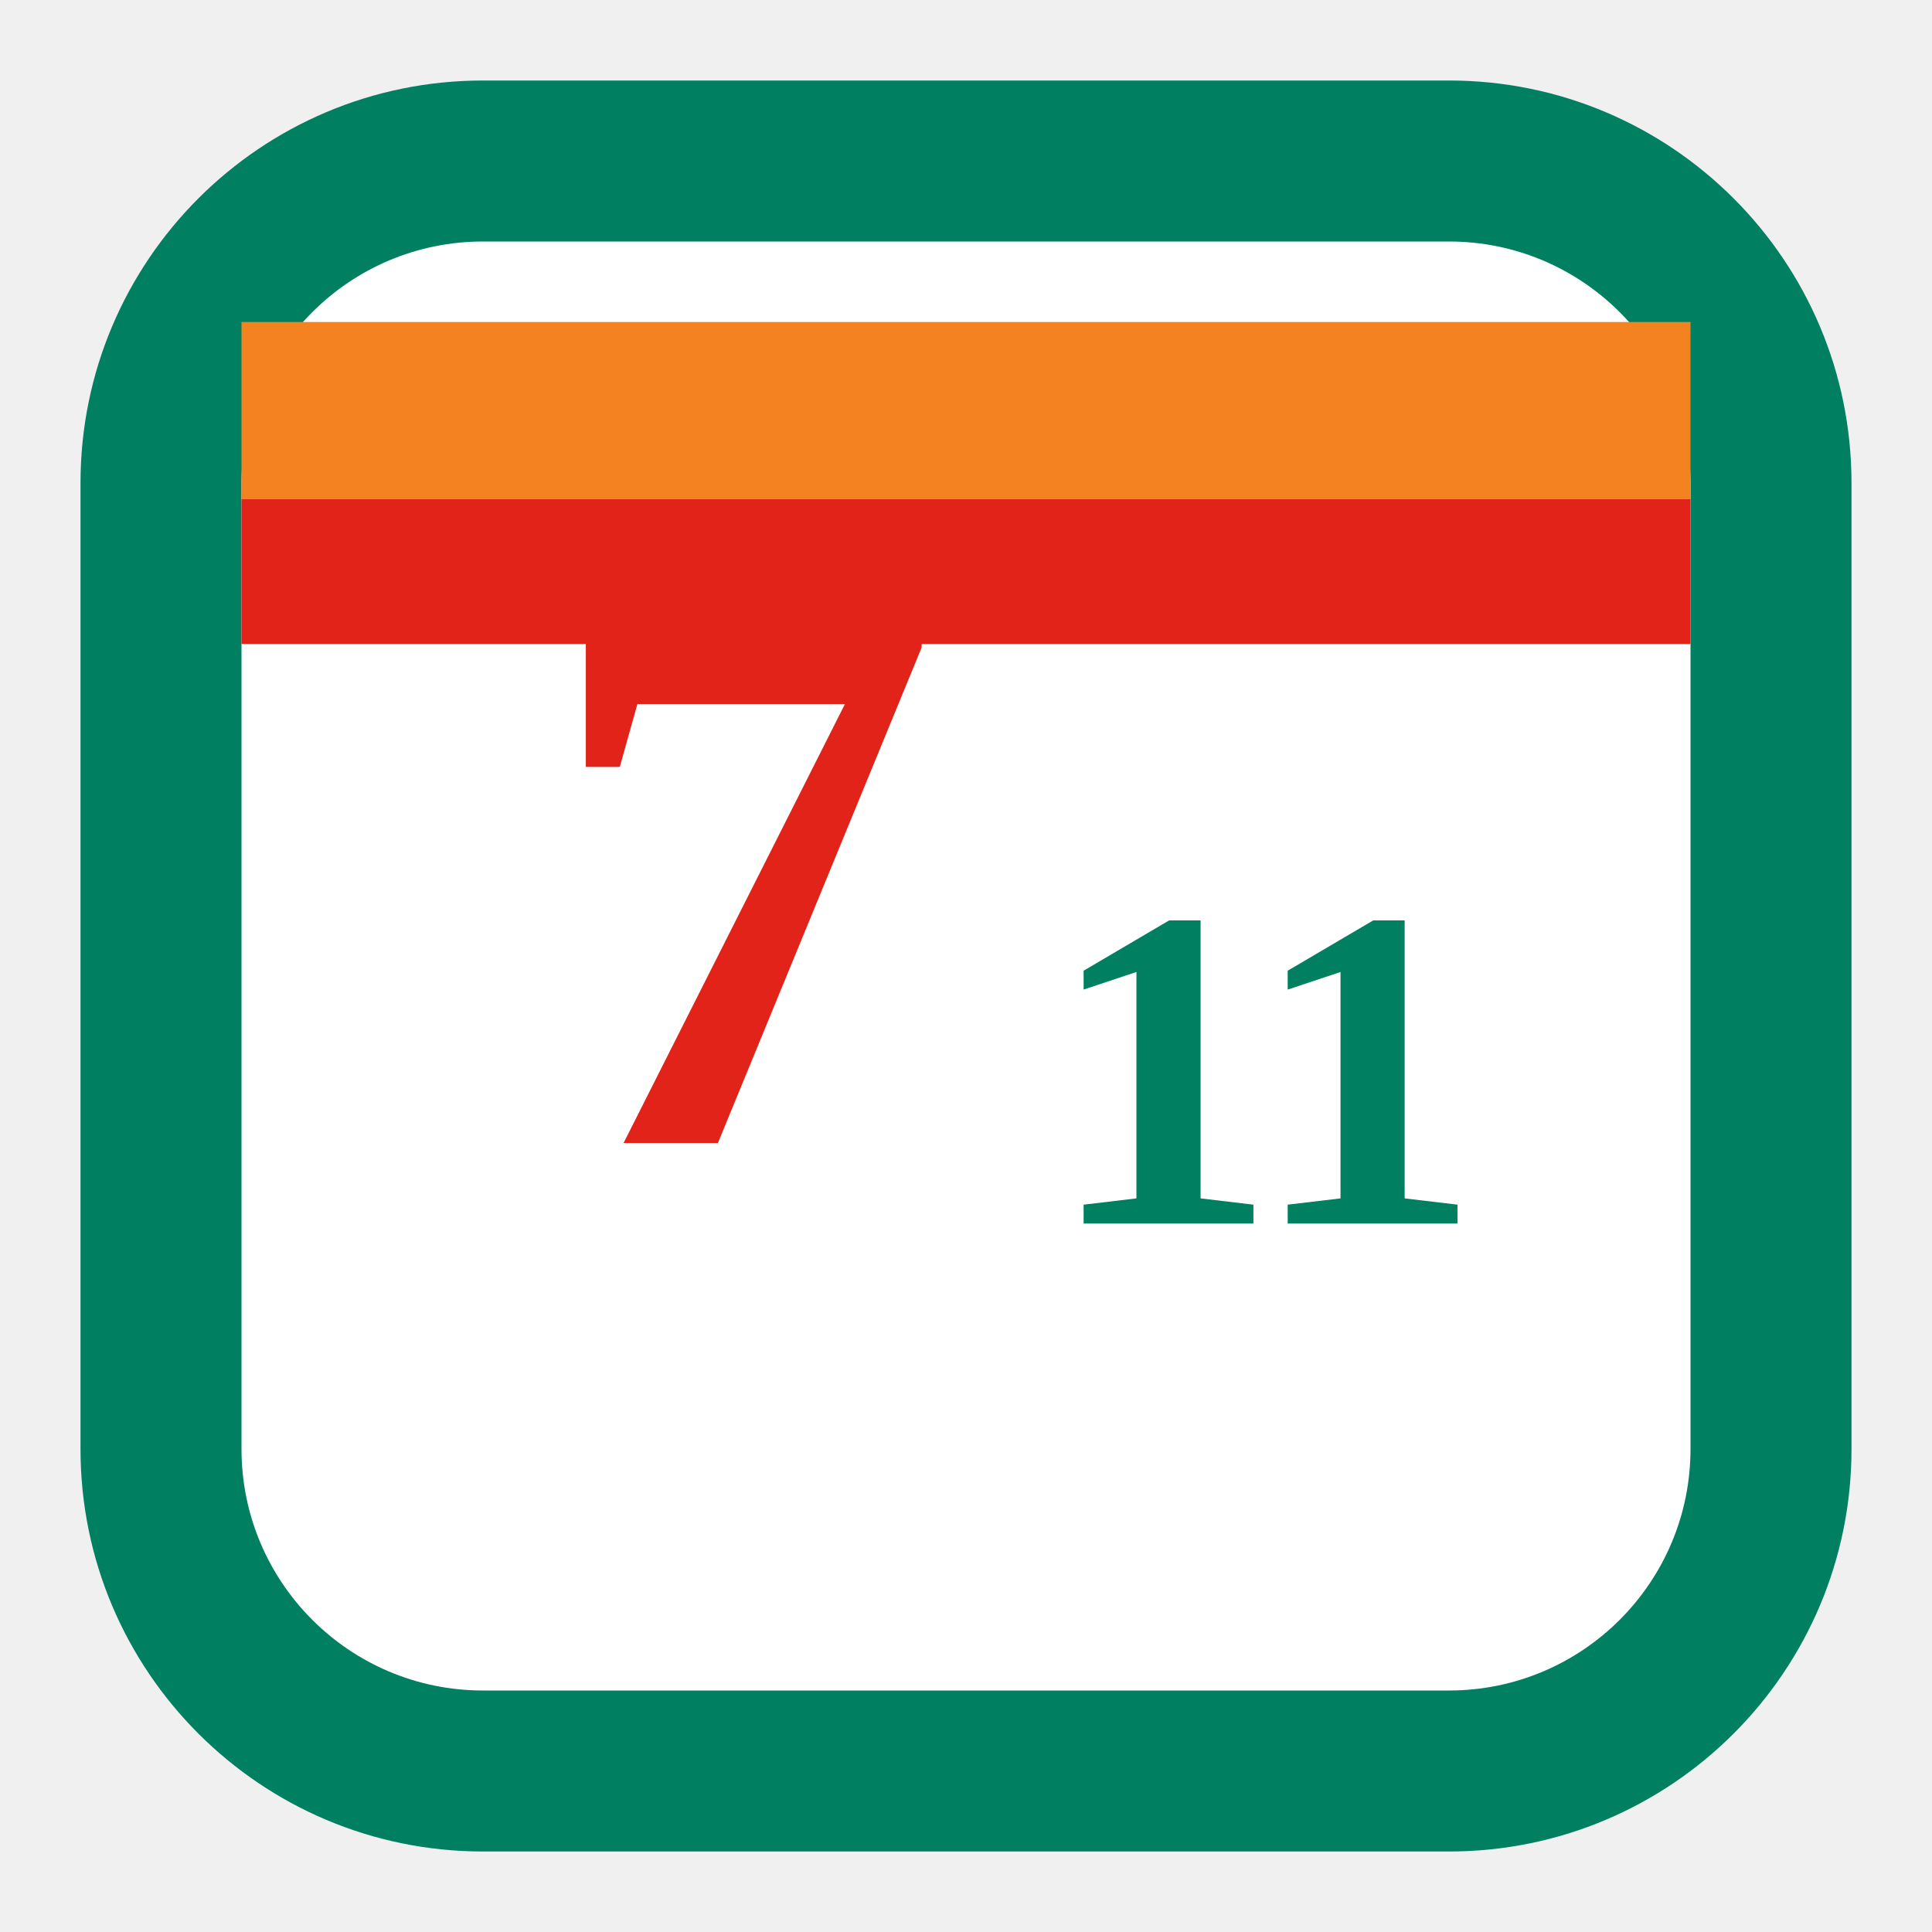
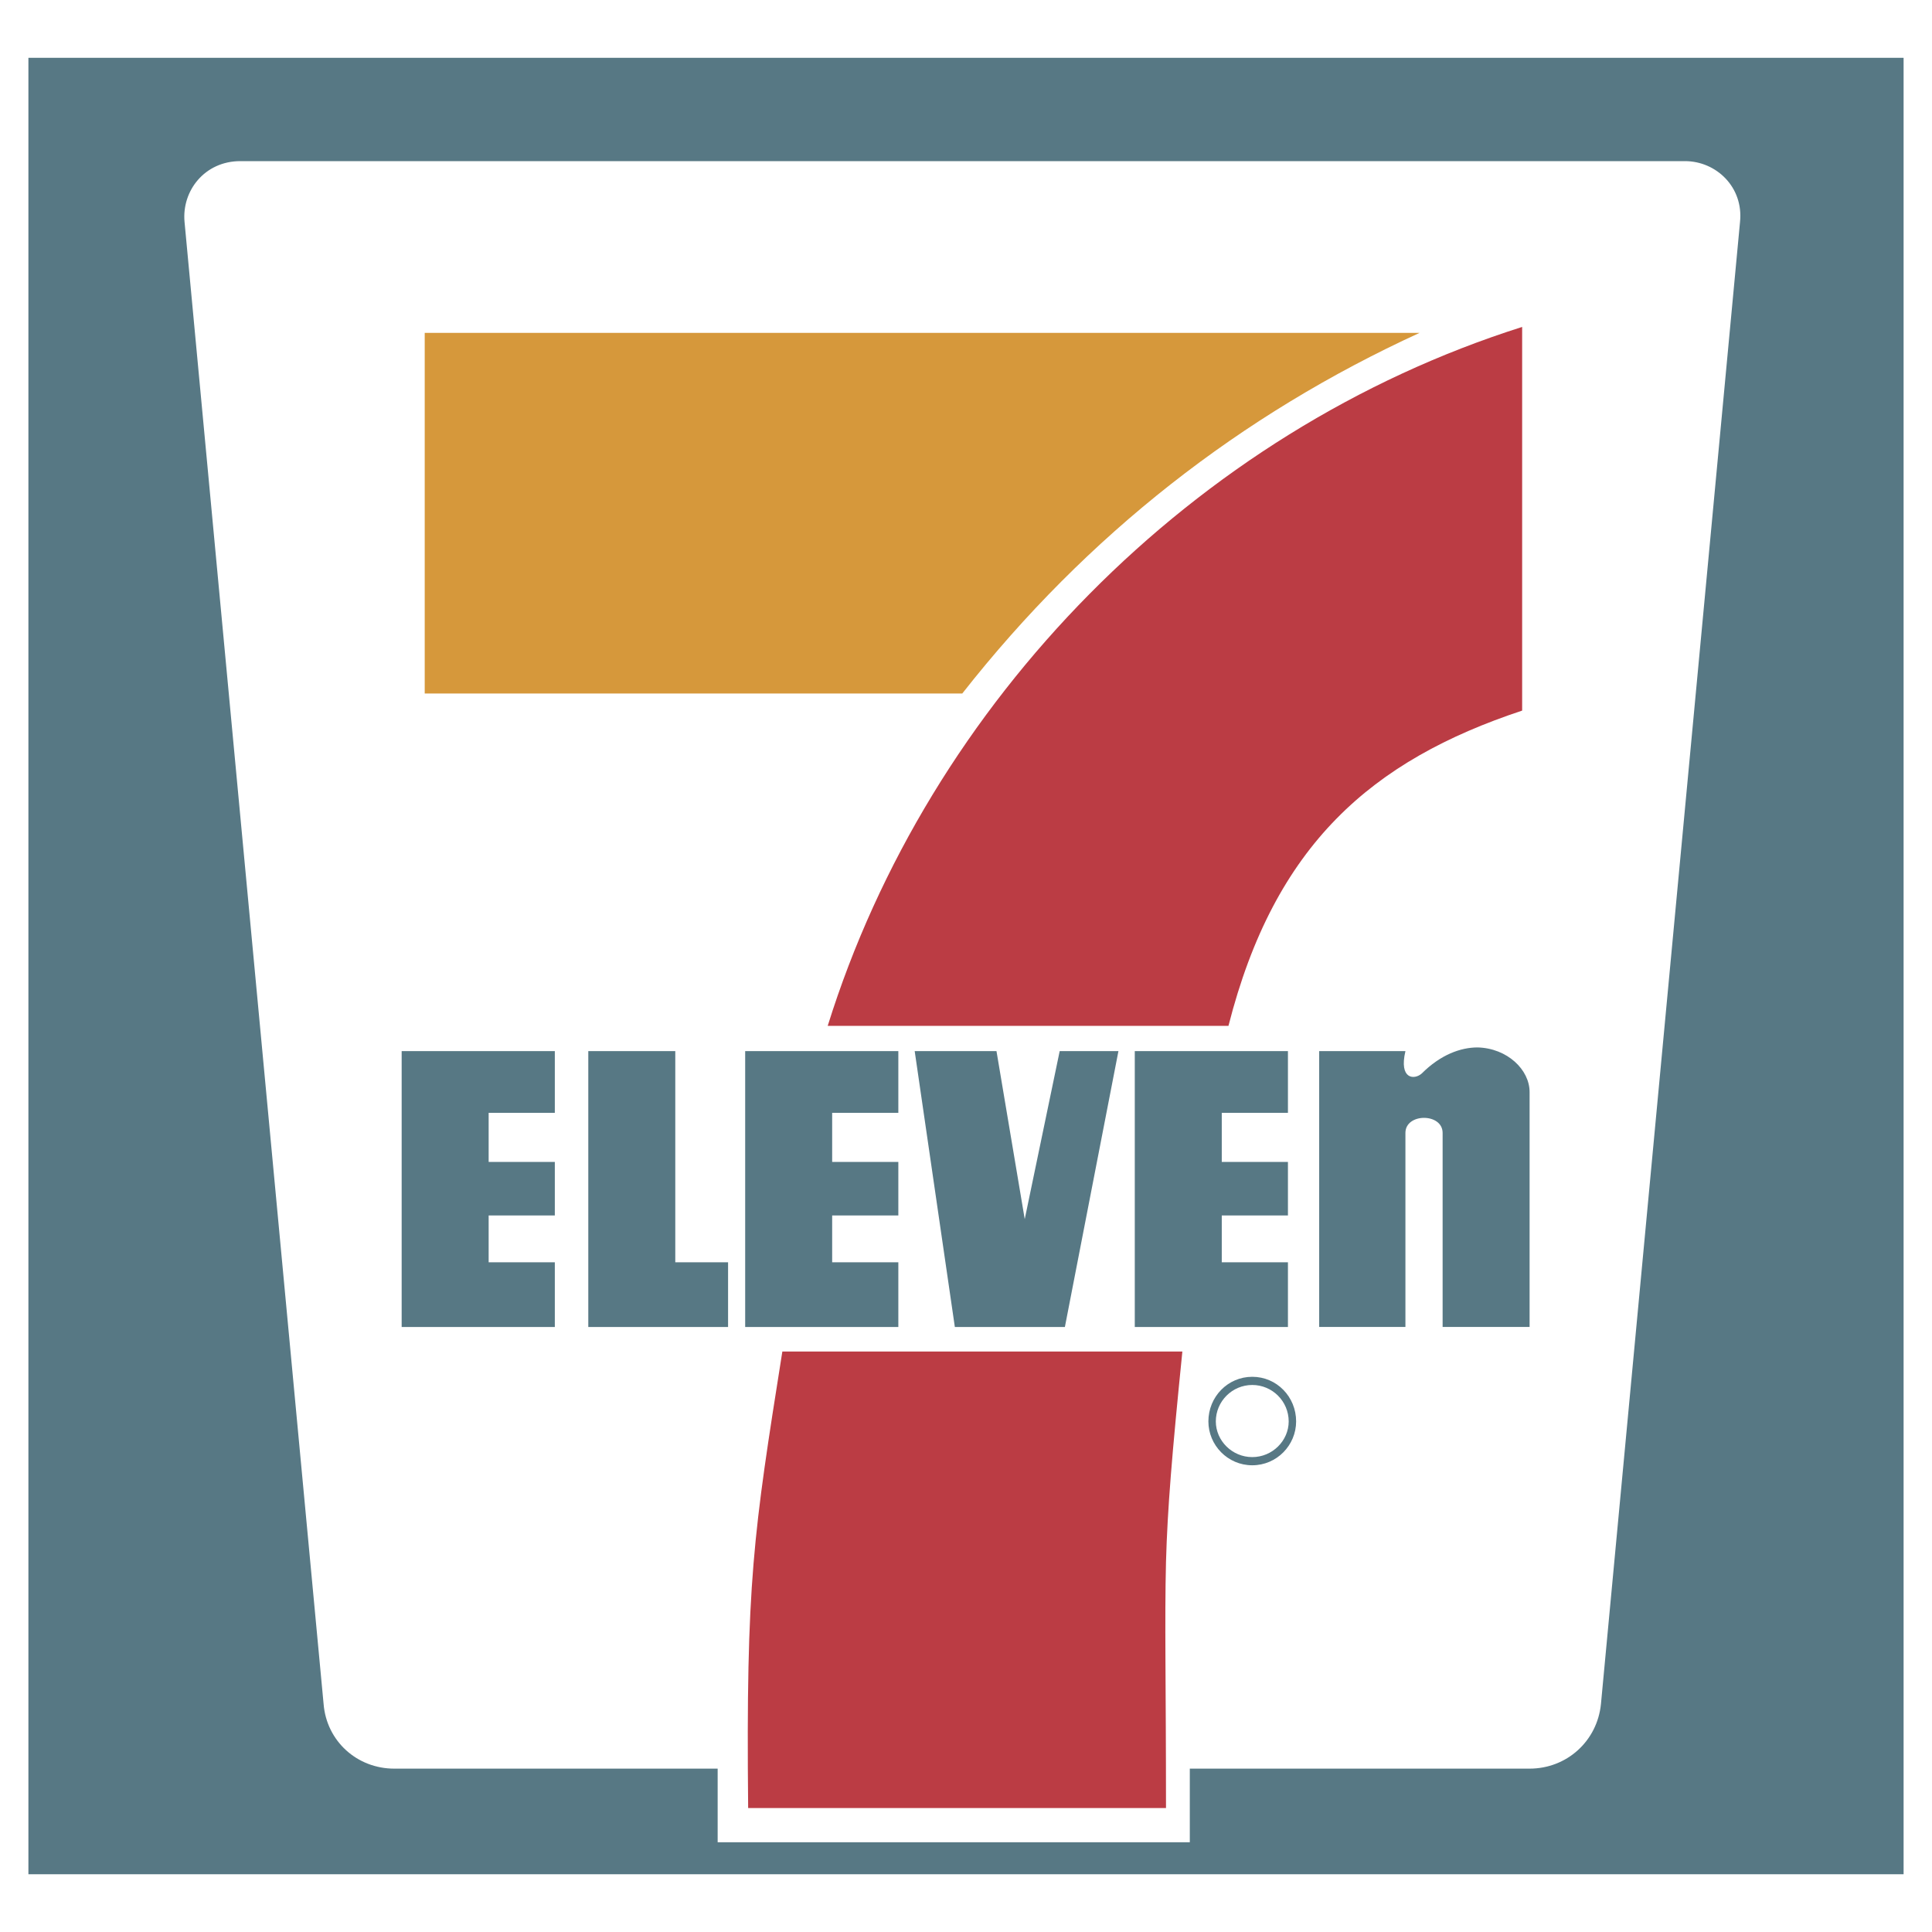
- <svg xmlns="http://www.w3.org/2000/svg" viewBox="0 0 24 24">
-   <rect fill="#008061" height="22" rx="5" width="22" x="1" y="1" />
-   <rect fill="#FFFFFF" height="18" rx="3" width="18" x="3" y="3" />
-   <rect fill="#F58220" height="2.2" width="18" x="3" y="4" />
-   <rect fill="#E2231A" height="1.8" width="18" x="3" y="6.2" />
-   <text fill="#E2231A" font-size="10" font-weight="900" text-anchor="middle" x="9.2" y="14.2">7</text>
-   <text fill="#008061" font-size="5.7" font-weight="900" text-anchor="middle" x="15.7" y="15.2">11</text>
+ <svg xmlns="http://www.w3.org/2000/svg" viewBox="0 0 192.756 192.756">
+   <path fill="#fff" d="M0 0h192.756v192.756H0V0z" />
+   <path fill="#577884" d="M189.922 5.765v181.227H2.834V5.765h187.088zm-37.315 170.692c3.709 0 6.752-2.744 7.121-6.453l13.873-147.845c.371-3.487-2.375-6.083-5.49-6.083H23.977c-3.561 0-5.86 2.967-5.564 6.083l13.872 147.845c.297 3.709 3.338 6.453 7.047 6.453h32.269v7.344h47.106v-7.344h33.9zM124.938 146.191c-2.447 0-4.377-2.004-4.377-4.377 0-2.447 1.93-4.451 4.377-4.451 2.449 0 4.377 2.004 4.377 4.451-.001 2.374-1.928 4.377-4.377 4.377zm0-.816c2.004 0 3.635-1.631 3.635-3.561a3.64 3.64 0 0 0-3.635-3.635 3.642 3.642 0 0 0-3.635 3.635c0 1.93 1.633 3.561 3.635 3.561z" />
+   <path fill="#577884" d="M55.355 104.871H40.074v27.522h15.281v-6.454h-6.602v-4.673h6.602v-5.34h-6.602v-4.897h6.602v-6.158zM91.259 104.871l4.006 27.522h10.979l5.342-27.522h-5.861l-3.487 16.766-2.818-16.766h-8.161zM89.627 104.871H74.346v27.522h15.281v-6.454h-6.602v-4.673h6.602v-5.34h-6.602v-4.897h6.602v-6.158zM128.498 104.871h-15.281v27.522h15.281v-6.454h-6.602v-4.673h6.602v-5.34h-6.602v-4.897h6.602v-6.158zM67.373 104.871h-8.679v27.522H72.64v-6.454h-5.267v-21.068zM131.615 104.871v27.521h8.604v-19.361c0-2.002 3.711-2.002 3.711 0v19.361h8.678v-23.441c0-2.225-2.225-4.375-5.191-4.449-1.707 0-3.709.74-5.564 2.596-.742.668-2.299.594-1.633-2.227h-8.605z" />
+   <path fill="#bb3c44" d="M117.965 134.842h-39.91c-2.893 18.248-3.635 22.996-3.412 45.547h41.689c0-12.611-.146-18.619 0-24.555.148-5.34.594-10.682 1.633-20.992zM82.58 102.35h39.984c4.6-18.1 14.316-26.483 29.301-31.453V32.619C119.078 43.004 92.669 70.006 82.58 102.35z" />
+   <path fill="#d6983b" d="M141.629 33.212H42.374V69.19h53.633c12.464-15.874 27.819-27.817 45.622-35.978z" />
</svg>
